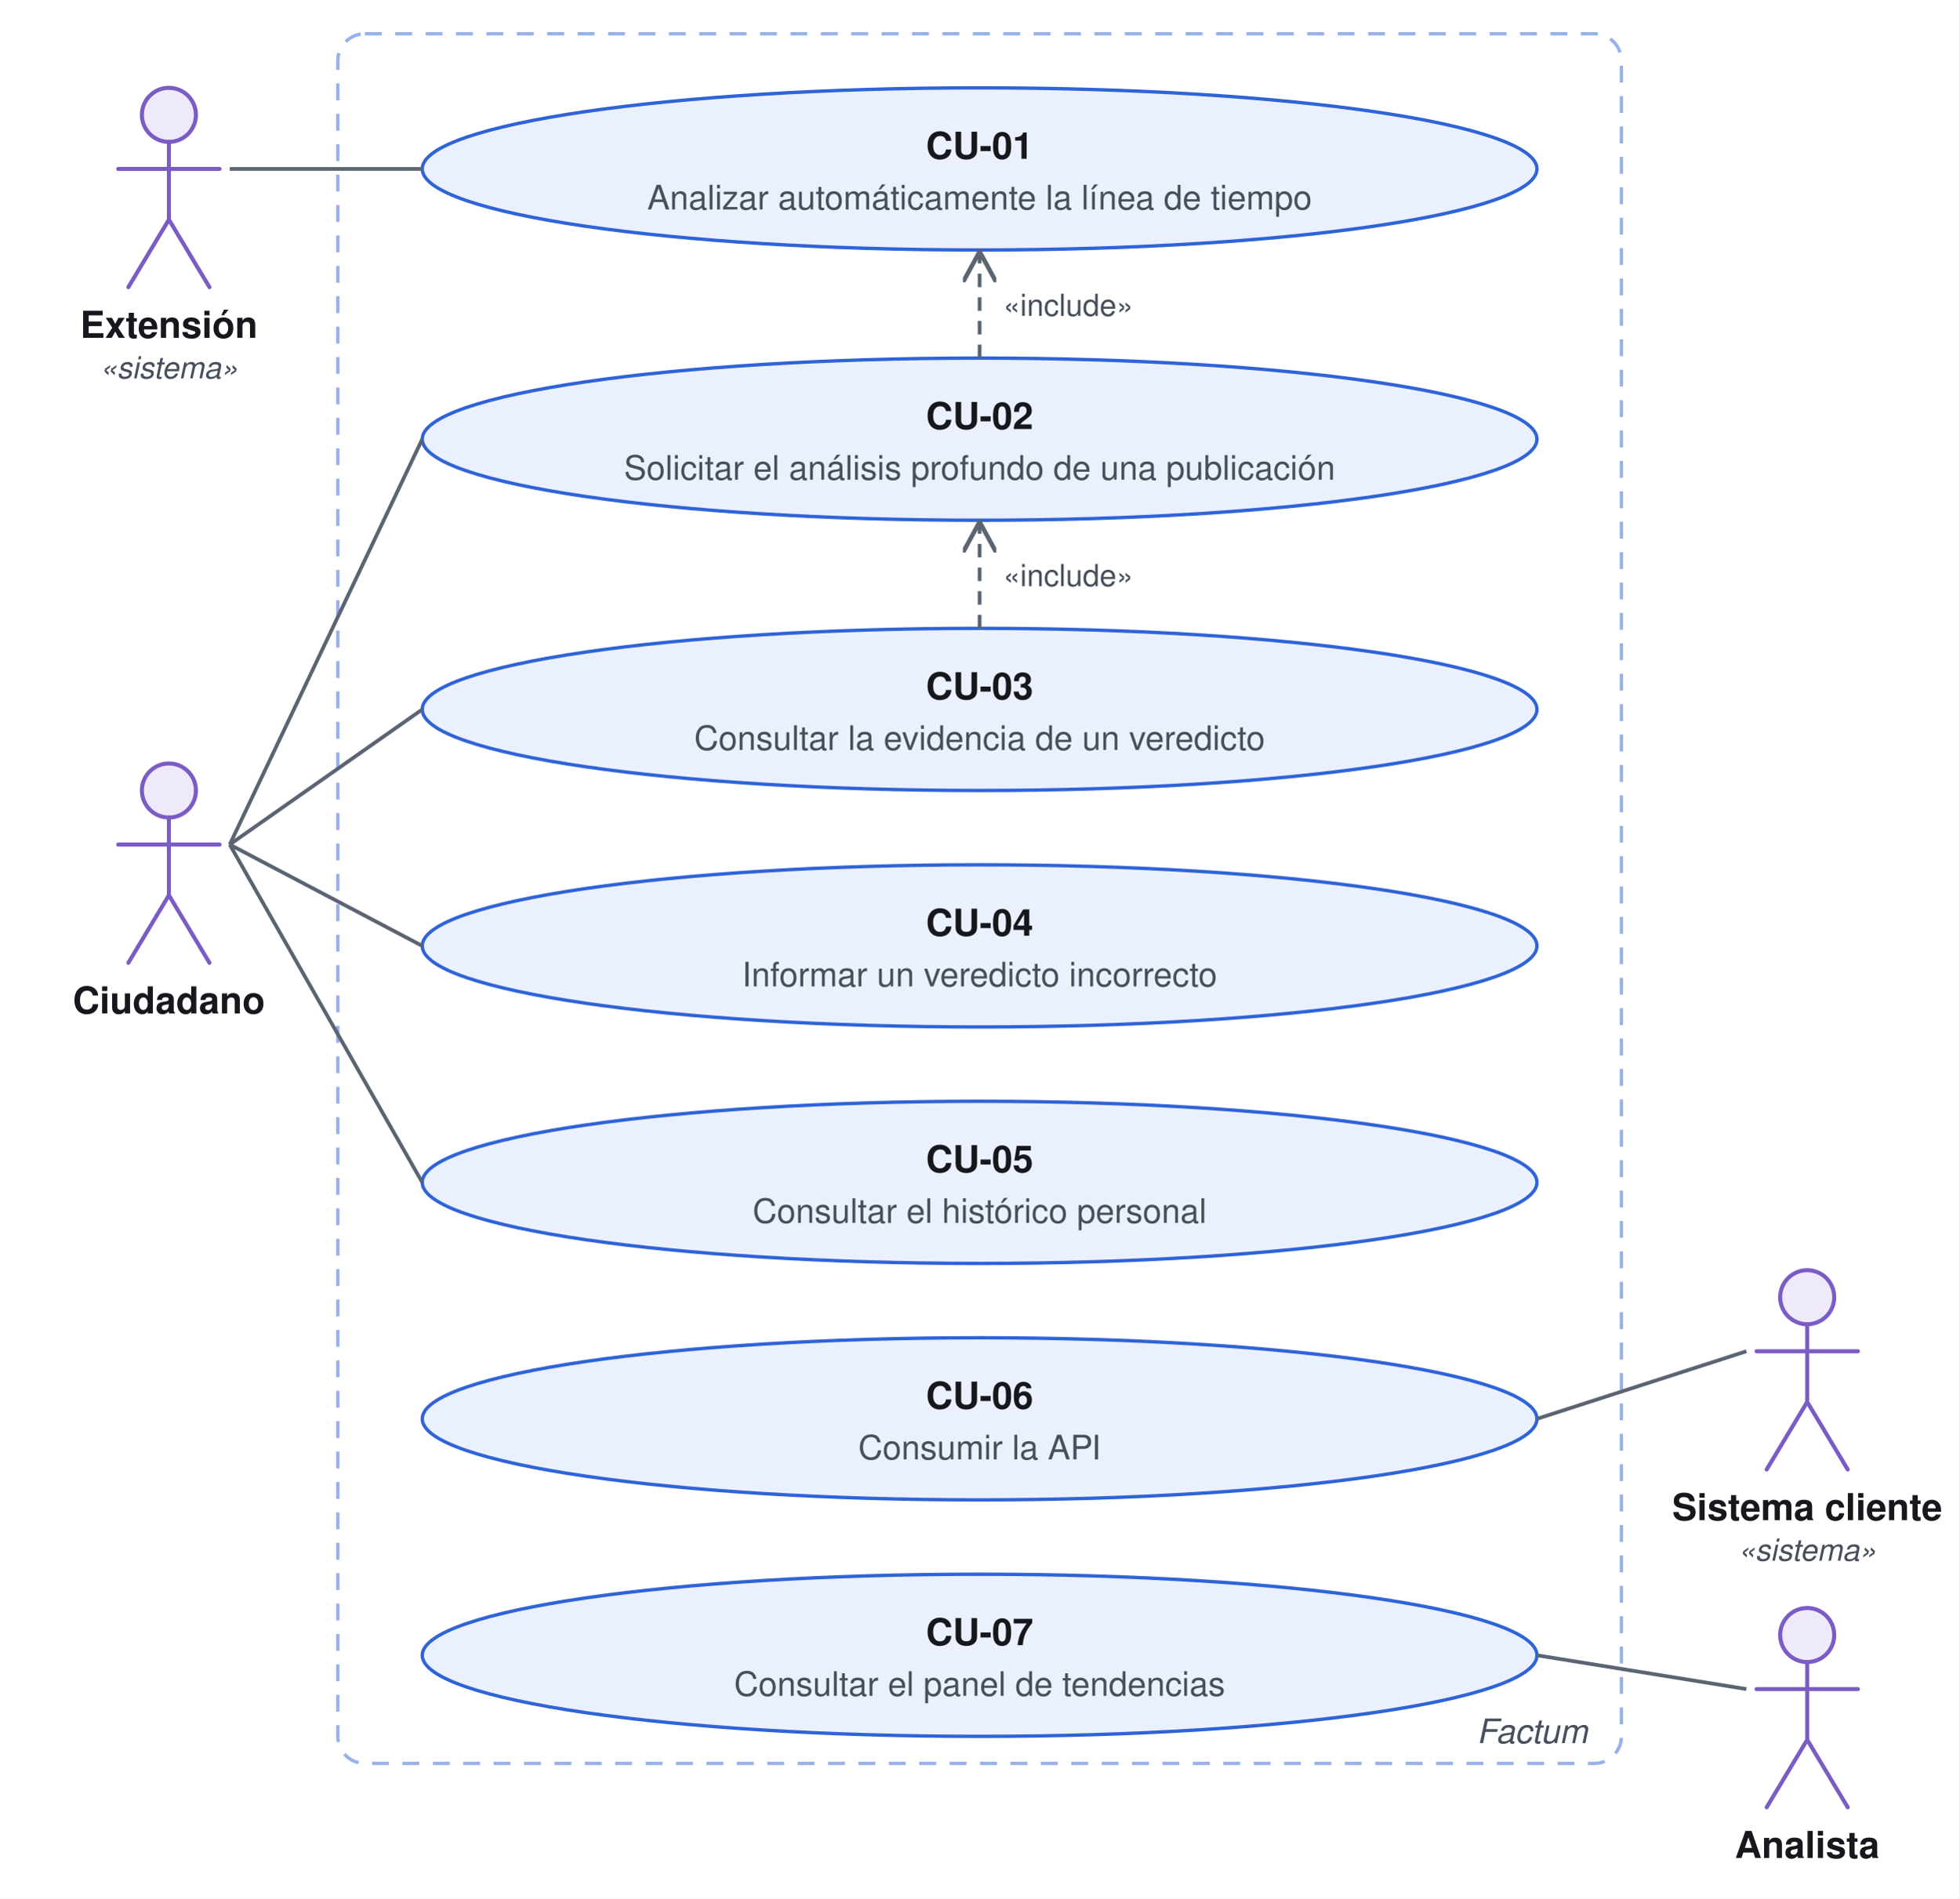
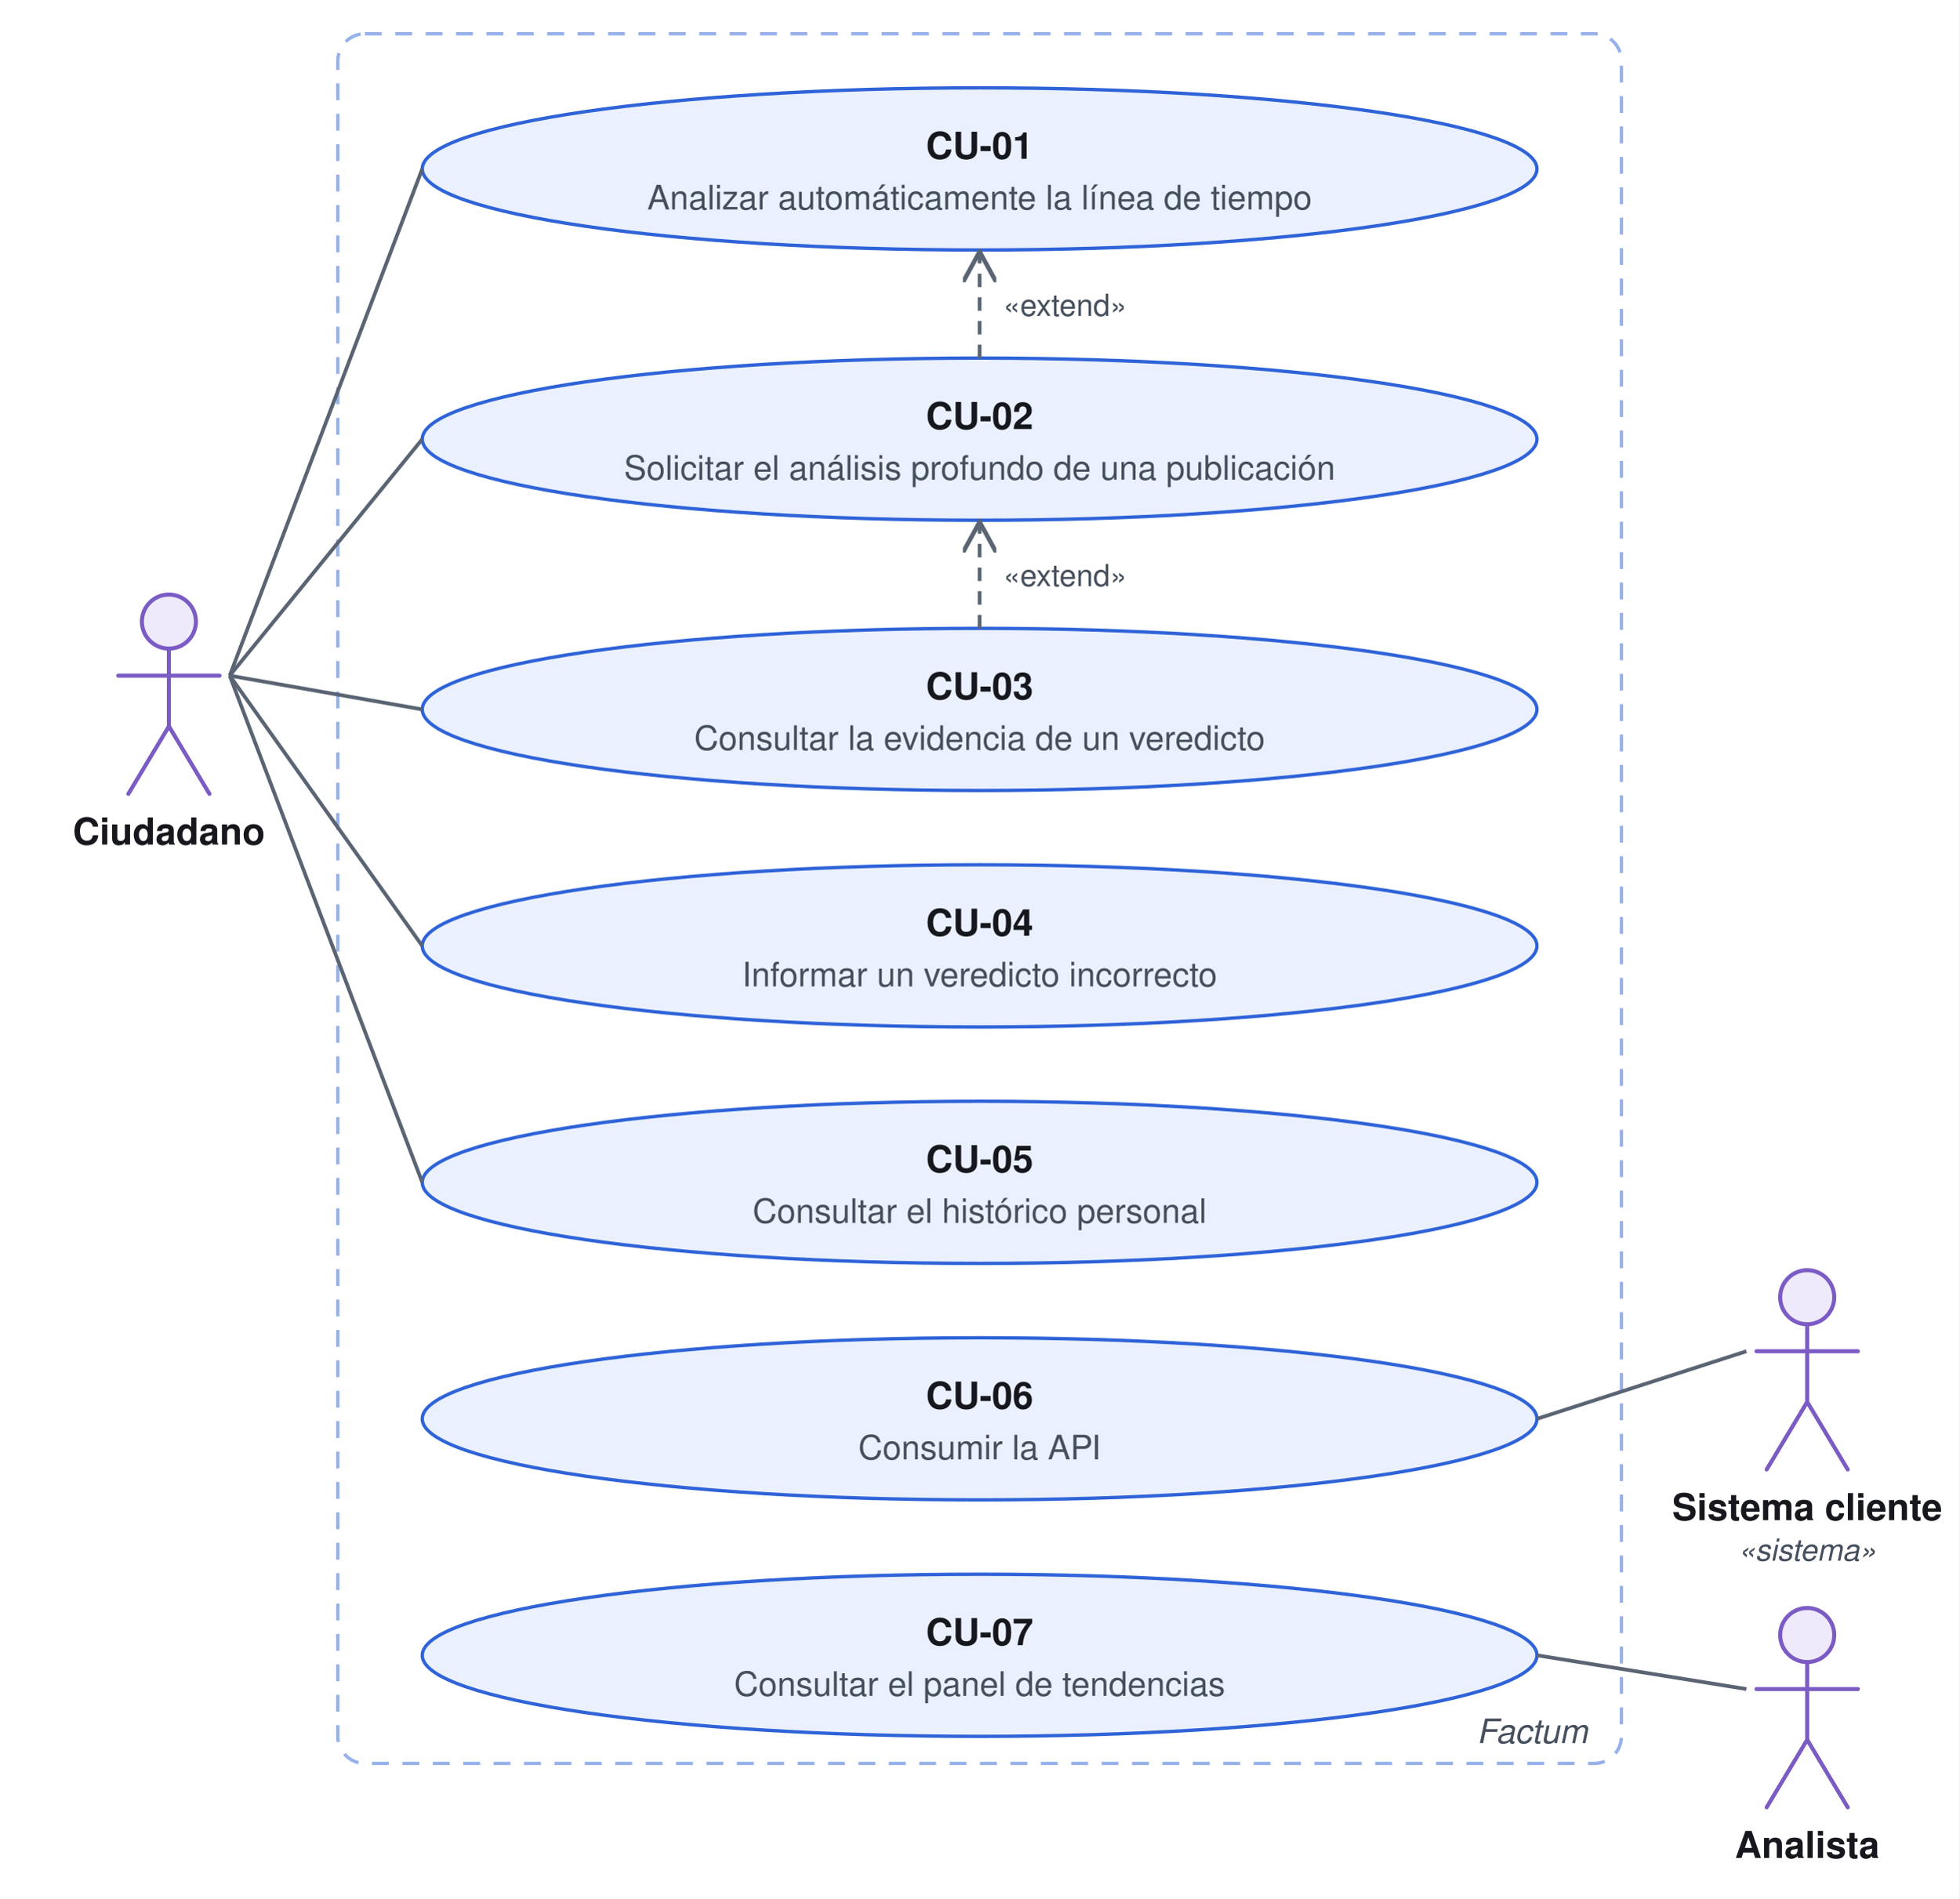
<svg xmlns="http://www.w3.org/2000/svg" viewBox="0 0 1160 1124" width="1160" height="1124" font-family="'Avenir Next','Segoe UI',system-ui,Helvetica,Arial,sans-serif">
  <style>
    .t{font-size:24px;font-weight:700;fill:#16181D;text-anchor:middle}
    .d{font-size:20px;fill:#464F5C;text-anchor:middle}
    .l{font-size:18px;fill:#464F5C}
    .cl{font-size:20px;font-style:italic;fill:#464F5C;text-anchor:end}
    .c{fill:none;stroke:#2F63D8;stroke-width:2;stroke-dasharray:10 8;opacity:.5}
    .a{fill:none;stroke:#5A6472;stroke-width:2.2;marker-end:url(#punta)}
  </style>
  <defs>
    <marker id="punta" viewBox="0 0 10 10" refX="9" refY="5" markerWidth="7" markerHeight="7" orient="auto-start-reverse">
      <path d="M0,0 L10,5 L0,10 z" fill="#5A6472" />
    </marker>
  </defs>
  <rect width="100%" height="100%" fill="#fff" />
  <defs>
    <marker id="abierta" viewBox="0 0 12 12" refX="11" refY="6" markerWidth="9" markerHeight="9" orient="auto">
      <path d="M0,0 L11,6 L0,12" fill="none" stroke="#5A6472" stroke-width="1.6" />
    </marker>
  </defs>
  <rect x="200" y="20" width="760" height="1024" rx="16" class="c" />
  <text x="940" y="1032" class="cl">Factum</text>
  <ellipse cx="580" cy="100" rx="330" ry="48" fill="#EAF0FE" stroke="#2F63D8" stroke-width="2" />
  <text x="580" y="94" class="t" style="font-size:22px">CU-01</text>
  <text x="580" y="124" class="d">Analizar automáticamente la línea de tiempo</text>
  <ellipse cx="580" cy="260" rx="330" ry="48" fill="#EAF0FE" stroke="#2F63D8" stroke-width="2" />
  <text x="580" y="254" class="t" style="font-size:22px">CU-02</text>
  <text x="580" y="284" class="d">Solicitar el análisis profundo de una publicación</text>
  <ellipse cx="580" cy="420" rx="330" ry="48" fill="#EAF0FE" stroke="#2F63D8" stroke-width="2" />
  <text x="580" y="414" class="t" style="font-size:22px">CU-03</text>
  <text x="580" y="444" class="d">Consultar la evidencia de un veredicto</text>
  <ellipse cx="580" cy="560" rx="330" ry="48" fill="#EAF0FE" stroke="#2F63D8" stroke-width="2" />
  <text x="580" y="554" class="t" style="font-size:22px">CU-04</text>
  <text x="580" y="584" class="d">Informar un veredicto incorrecto</text>
  <ellipse cx="580" cy="700" rx="330" ry="48" fill="#EAF0FE" stroke="#2F63D8" stroke-width="2" />
  <text x="580" y="694" class="t" style="font-size:22px">CU-05</text>
  <text x="580" y="724" class="d">Consultar el histórico personal</text>
  <ellipse cx="580" cy="840" rx="330" ry="48" fill="#EAF0FE" stroke="#2F63D8" stroke-width="2" />
  <text x="580" y="834" class="t" style="font-size:22px">CU-06</text>
  <text x="580" y="864" class="d">Consumir la API</text>
  <ellipse cx="580" cy="980" rx="330" ry="48" fill="#EAF0FE" stroke="#2F63D8" stroke-width="2" />
  <text x="580" y="974" class="t" style="font-size:22px">CU-07</text>
  <text x="580" y="1004" class="d">Consultar el panel de tendencias</text>
  <g fill="none" stroke="#5A6472" stroke-width="2.2" stroke-dasharray="8 6" marker-end="url(#abierta)">
    <polyline points="580,212 580,149" />
    <polyline points="580,372 580,309" />
  </g>
-   <text x="594" y="187" class="l">«include»</text>
-   <text x="594" y="347" class="l">«include»</text>
+   <text x="594" y="187" class="l">«extend»</text>
+   <text x="594" y="347" class="l">«extend»</text>
  <g stroke="#5A6472" stroke-width="2.2">
-     <line x1="136" y1="100" x2="250" y2="100" />
-     <line x1="136" y1="500" x2="250" y2="260" />
-     <line x1="136" y1="500" x2="250" y2="420" />
-     <line x1="136" y1="500" x2="250" y2="560" />
-     <line x1="136" y1="500" x2="250" y2="700" />
+     <line x1="136" y1="400" x2="250" y2="100" />
+     <line x1="136" y1="400" x2="250" y2="260" />
+     <line x1="136" y1="400" x2="250" y2="420" />
+     <line x1="136" y1="400" x2="250" y2="560" />
+     <line x1="136" y1="400" x2="250" y2="700" />
    <line x1="1034" y1="800" x2="910" y2="840" />
    <line x1="1034" y1="1000" x2="910" y2="980" />
  </g>
  <g fill="none" stroke="#7B5BC4" stroke-width="2.4" stroke-linecap="round">
-     <circle cx="100" cy="68" r="16" fill="#EFEAFB" />
-     <path d="M100,84 V130 M70,100 H130 M100,130 L76,170 M100,130 L124,170" />
+     <circle cx="100" cy="368" r="16" fill="#EFEAFB" />
+     <path d="M100,384 V430 M70,400 H130 M100,430 L76,470 M100,430 L124,470" />
  </g>
-   <text x="100" y="200" class="t" style="font-size:22px">Extensión</text>
-   <text x="100" y="224" class="d" style="font-size:18px;font-style:italic">«sistema»</text>
-   <g fill="none" stroke="#7B5BC4" stroke-width="2.4" stroke-linecap="round">
-     <circle cx="100" cy="468" r="16" fill="#EFEAFB" />
-     <path d="M100,484 V530 M70,500 H130 M100,530 L76,570 M100,530 L124,570" />
-   </g>
-   <text x="100" y="600" class="t" style="font-size:22px">Ciudadano</text>
+   <text x="100" y="500" class="t" style="font-size:22px">Ciudadano</text>
  <g fill="none" stroke="#7B5BC4" stroke-width="2.4" stroke-linecap="round">
    <circle cx="1070" cy="768" r="16" fill="#EFEAFB" />
    <path d="M1070,784 V830 M1040,800 H1100 M1070,830 L1046,870 M1070,830 L1094,870" />
  </g>
  <text x="1070" y="900" class="t" style="font-size:22px">Sistema cliente</text>
  <text x="1070" y="924" class="d" style="font-size:18px;font-style:italic">«sistema»</text>
  <g fill="none" stroke="#7B5BC4" stroke-width="2.4" stroke-linecap="round">
    <circle cx="1070" cy="968" r="16" fill="#EFEAFB" />
    <path d="M1070,984 V1030 M1040,1000 H1100 M1070,1030 L1046,1070 M1070,1030 L1094,1070" />
  </g>
  <text x="1070" y="1100" class="t" style="font-size:22px">Analista</text>
</svg>
